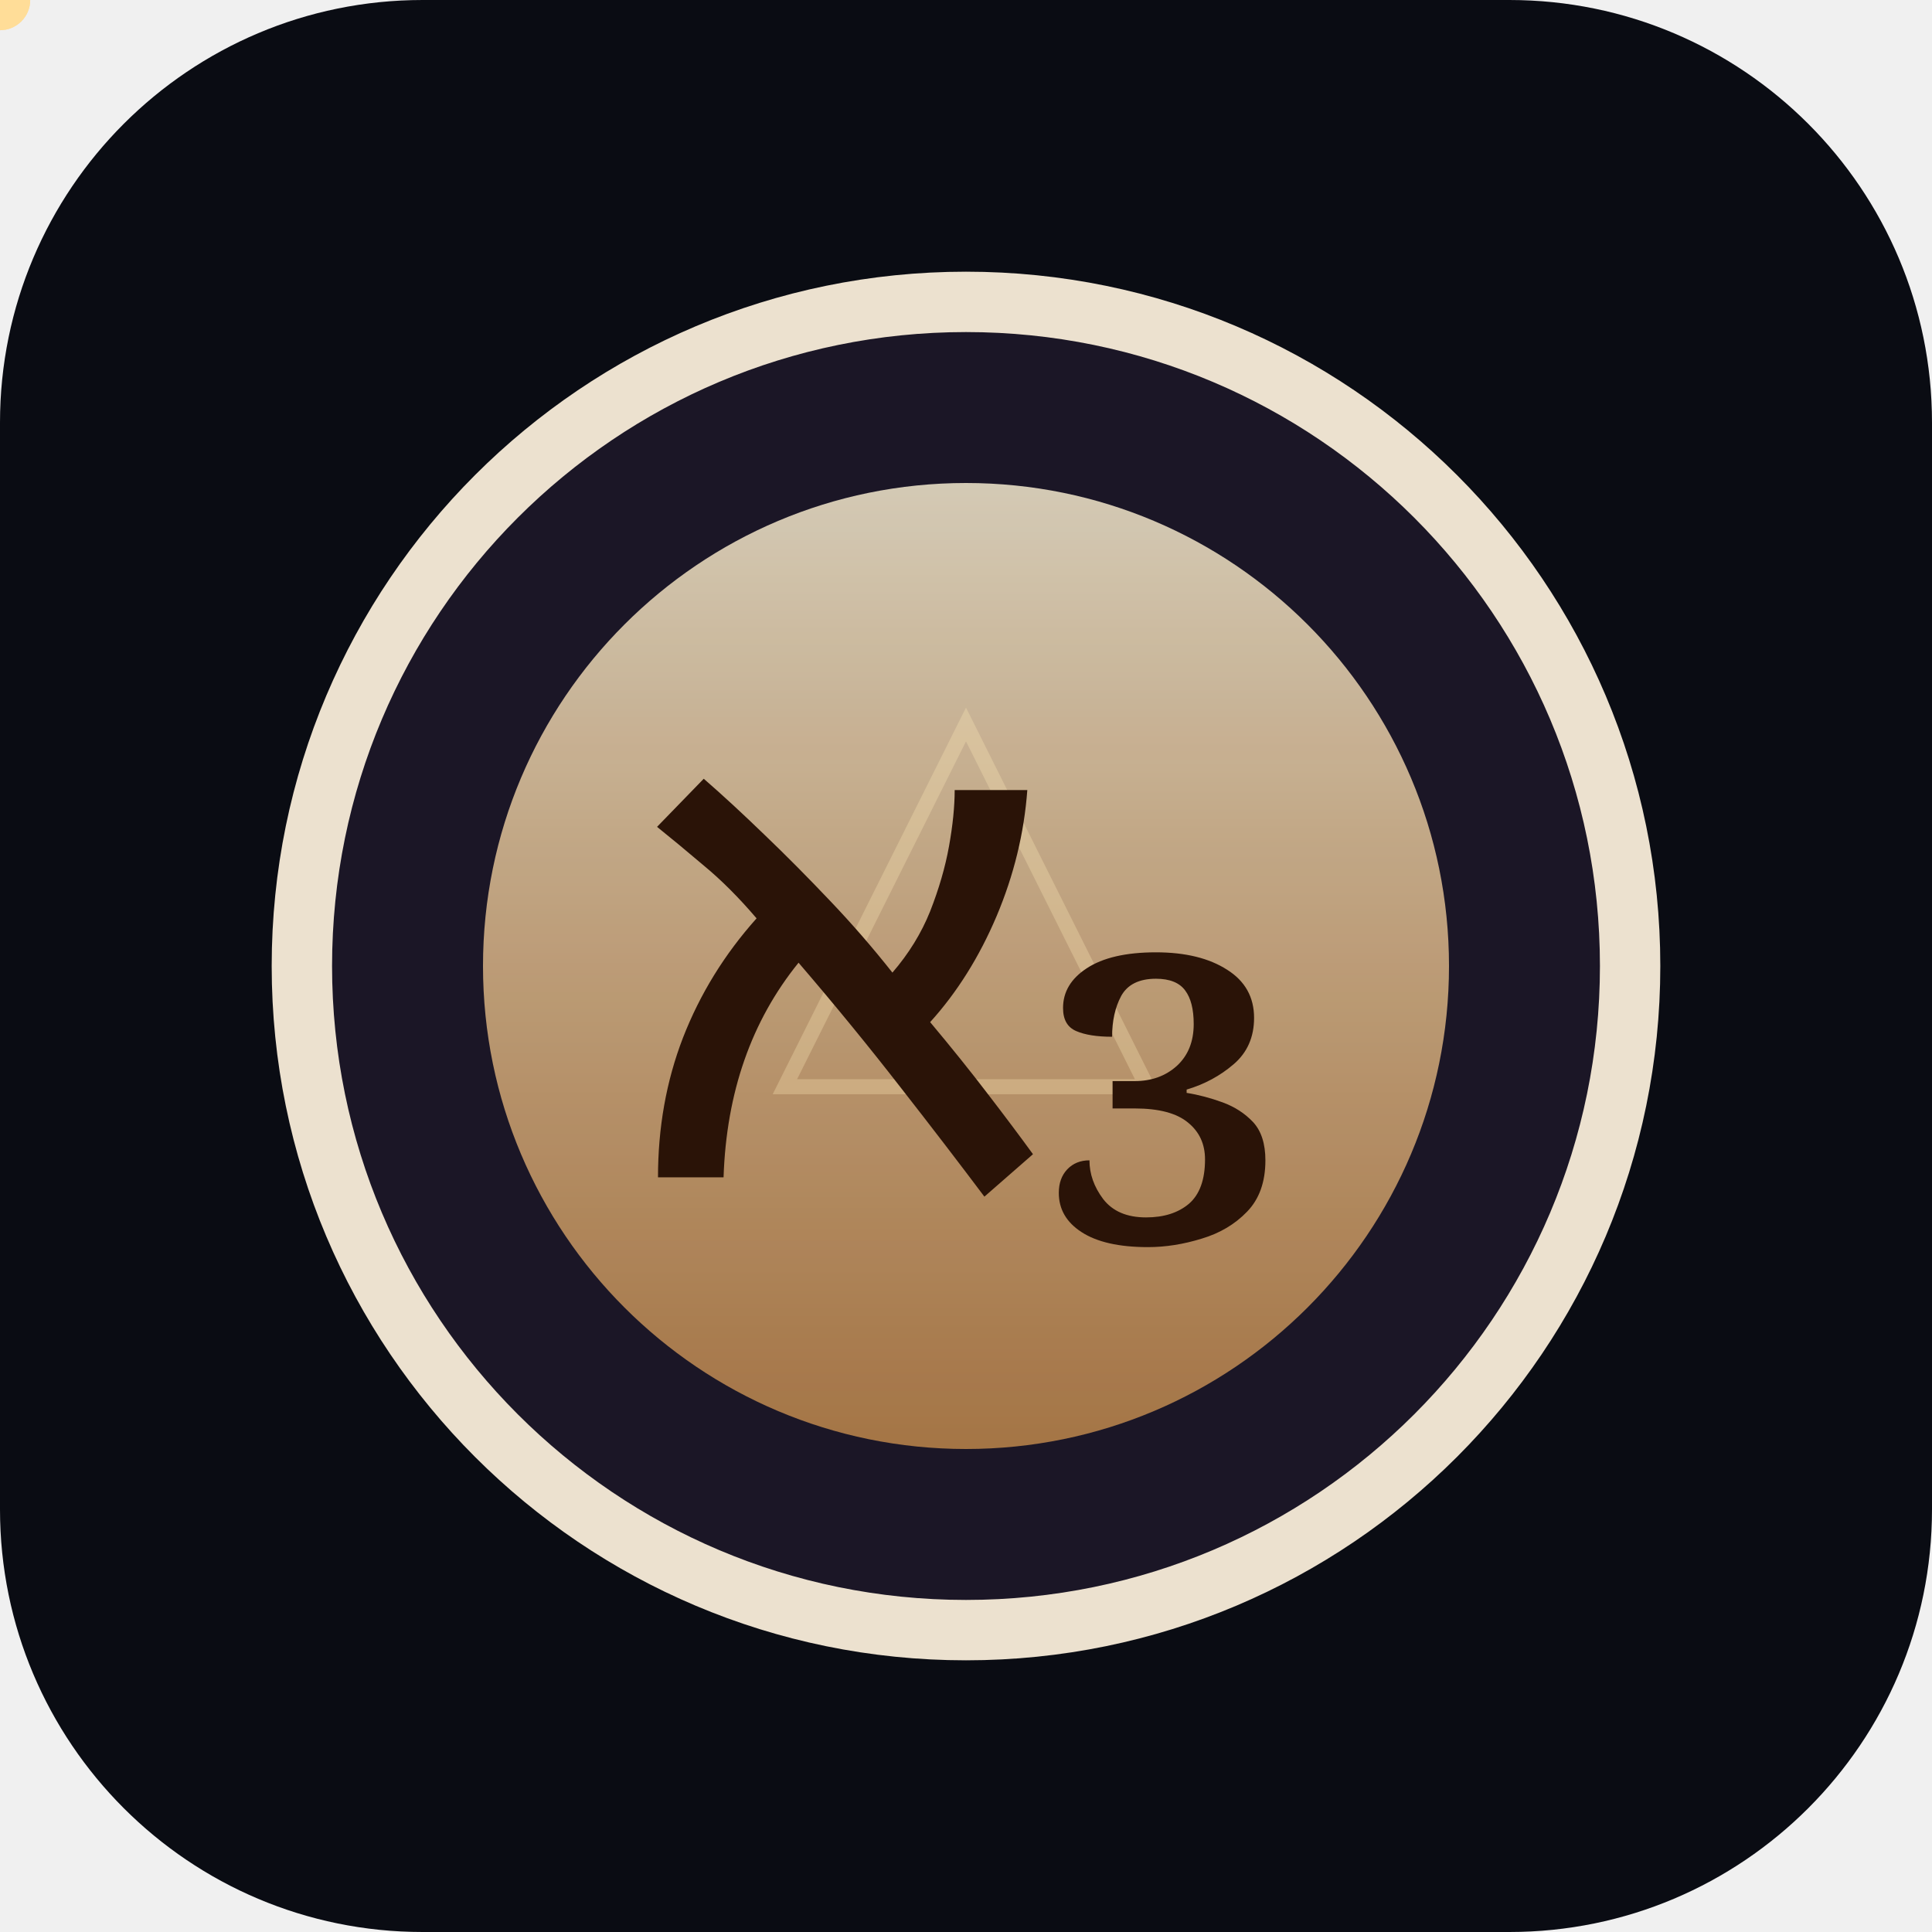
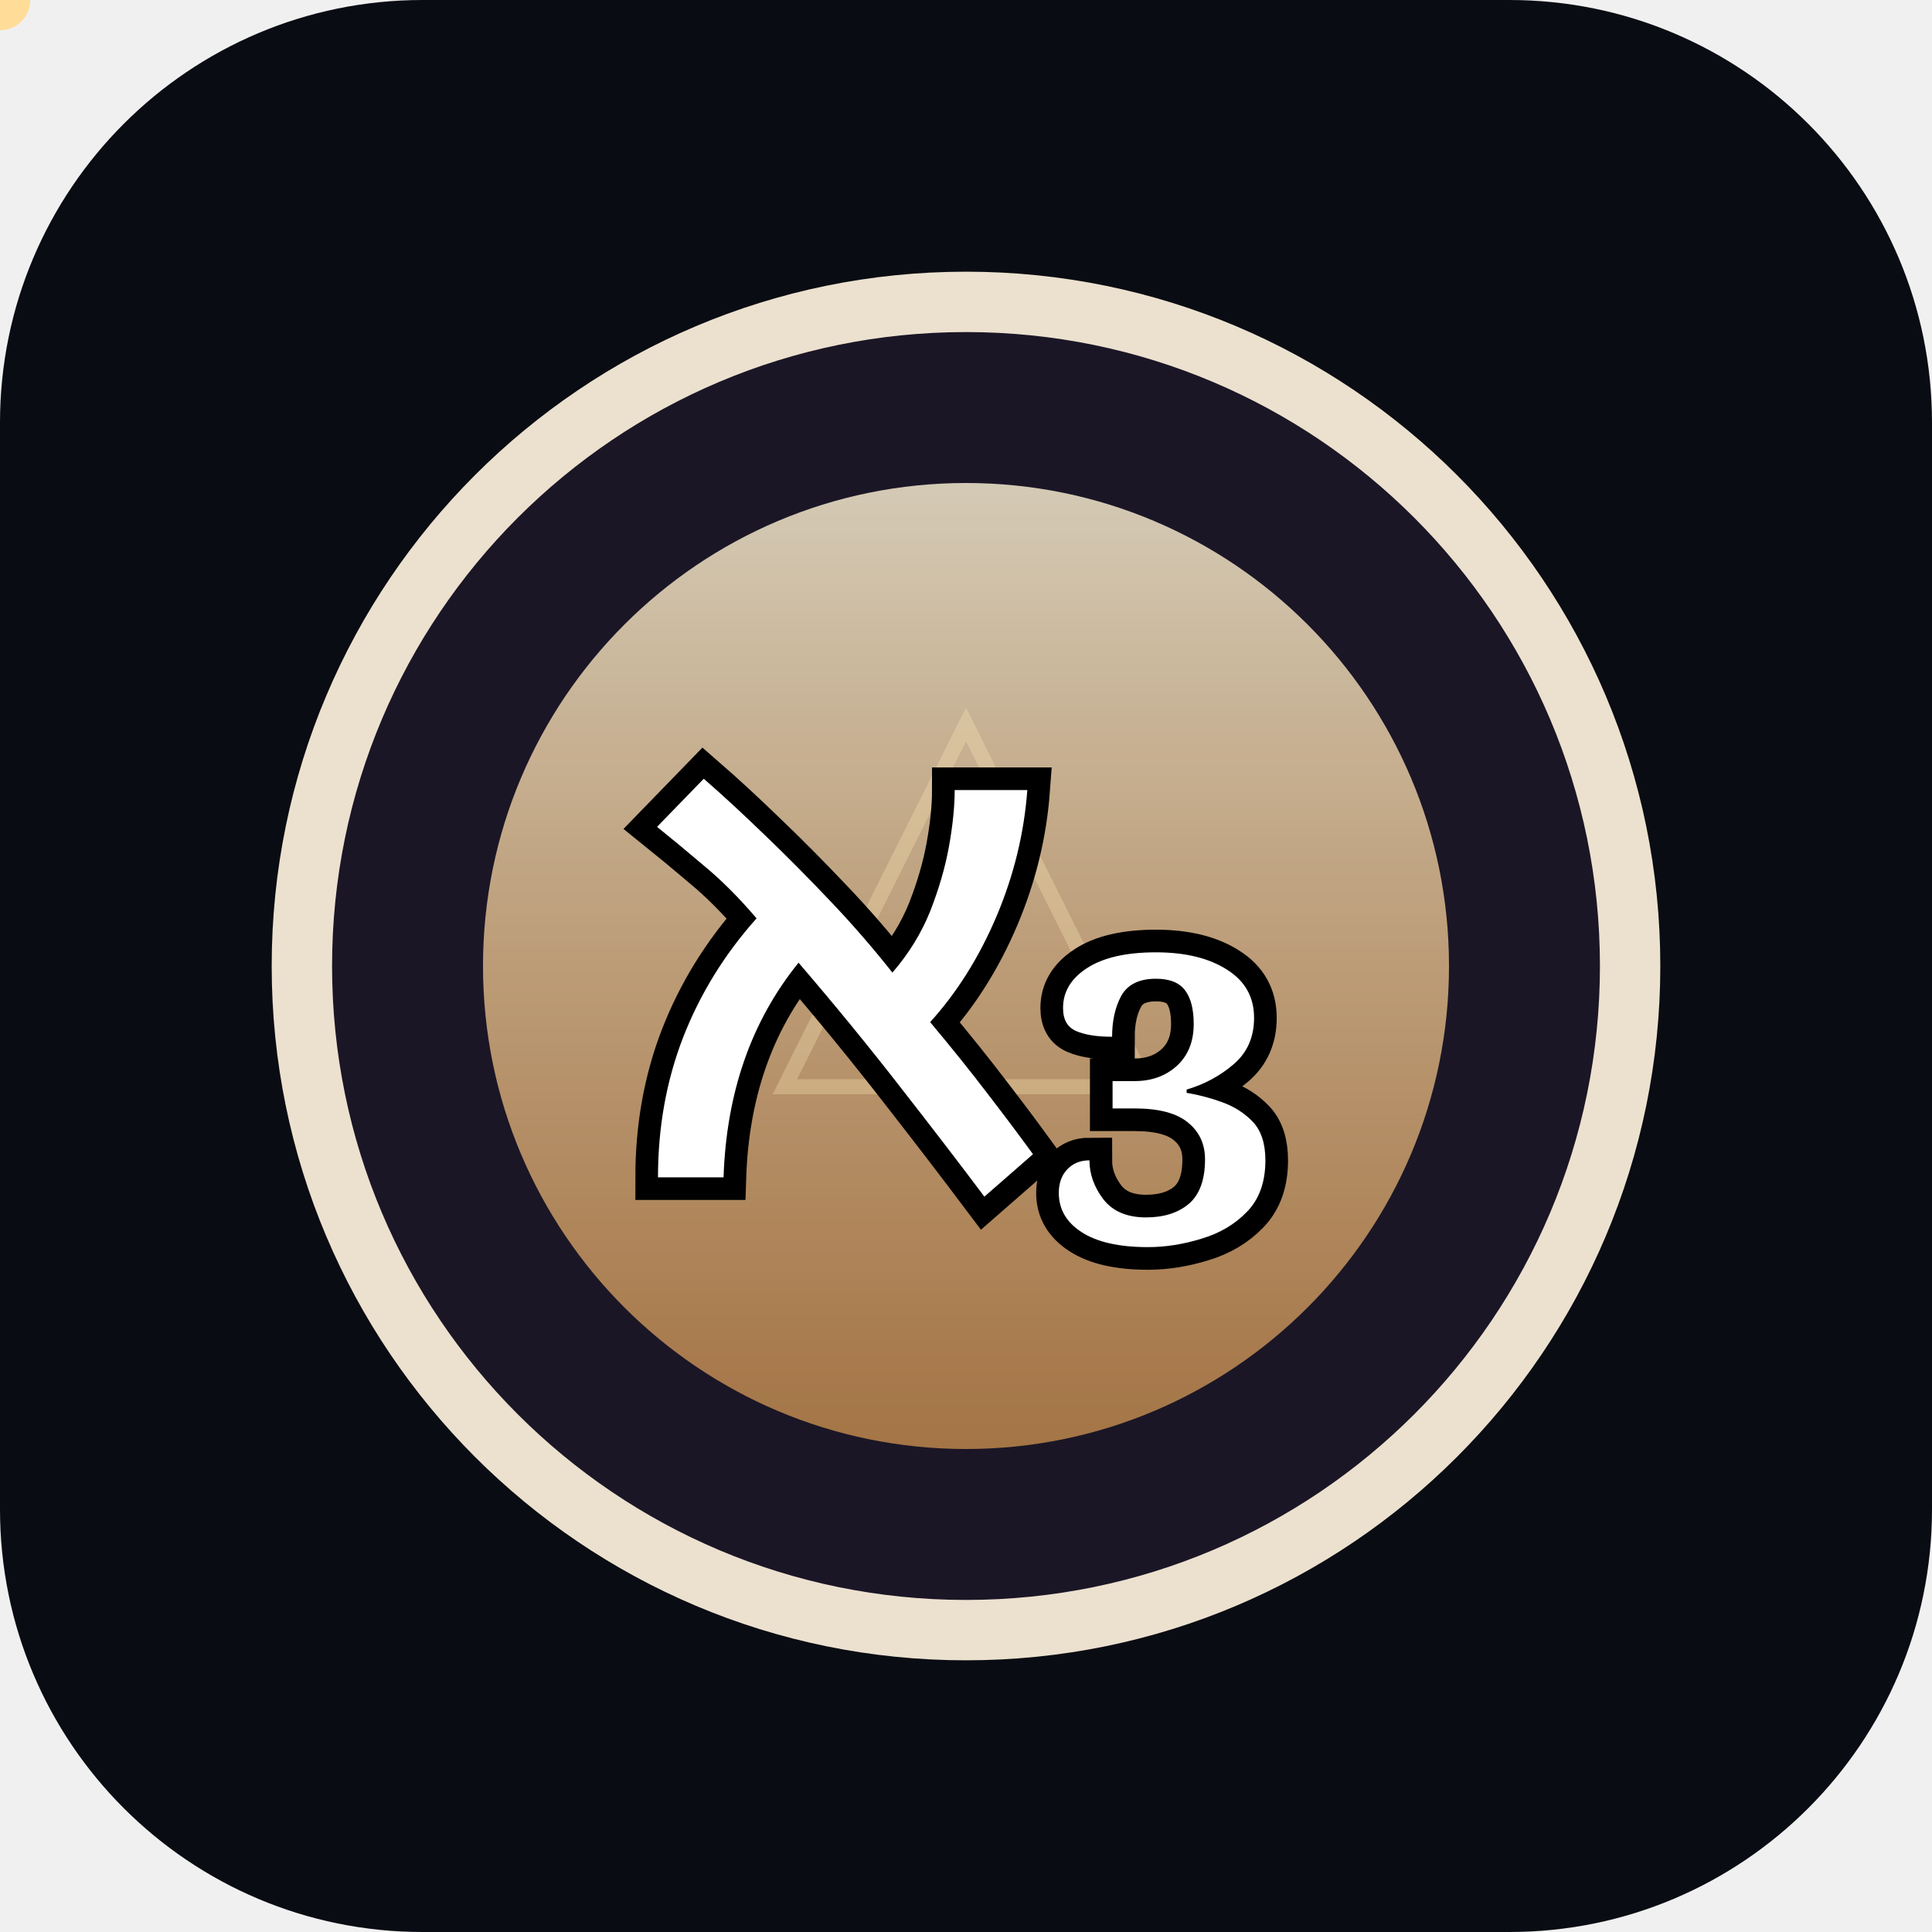
<svg xmlns="http://www.w3.org/2000/svg" viewBox="0 0 64 64">
  <defs>
    <linearGradient id="alephThreeAura" x1="0%" y1="0%" x2="0%" y2="100%">
      <stop offset="0%" stop-color="#fff5d8" stop-opacity="0.88" />
      <stop offset="100%" stop-color="#ffb35a" stop-opacity="0.65" />
    </linearGradient>
    <circle id="alephThree1" r="1" fill="#ffd890" opacity="0.7">
      <animateTransform attributeName="transform" type="translate" values="32,24; 38,36; 26,36; 32,24" keyTimes="0;0.33;0.66;1" dur="3.5s" repeatCount="indefinite" />
    </circle>
    <circle id="alephThree2" r="1" fill="#ffe8a8" opacity="0.7">
      <animateTransform attributeName="transform" type="translate" values="38,36; 26,36; 32,24; 38,36" keyTimes="0;0.33;0.66;1" dur="3.5s" repeatCount="indefinite" />
    </circle>
    <circle id="alephThree3" r="1" fill="#ffd890" opacity="0.7">
      <animateTransform attributeName="transform" type="translate" values="26,36; 32,24; 38,36; 26,36" keyTimes="0;0.33;0.66;1" dur="3.5s" repeatCount="indefinite" />
    </circle>
    <polygon id="alephThreeTri" points="32,24 38,36 26,36" fill="none" stroke="#ffebb8" stroke-width="0.5" opacity="0.3">
      <animate attributeName="opacity" values="0.3;0.5;0.3" keyTimes="0;0.5;1" dur="2s" repeatCount="indefinite" />
    </polygon>
  </defs>
  <rect width="64" height="64" rx="14" fill="#0a0c13" />
  <circle cx="32" cy="32" r="22" fill="#1c1728" stroke="#fff3df" stroke-width="2" opacity="0.92" />
  <circle cx="32" cy="32" r="16" fill="url(#alephThreeAura)" opacity="0.92" />
  <g id="triangle">
    <use href="#alephThreeTri" />
    <use href="#alephThree1" />
    <use href="#alephThree2" />
    <use href="#alephThree3" />
  </g>
-   <text x="32" y="39" font-family="'Cormorant Garamond', serif" font-size="22" text-anchor="middle" fill="#2a1307">ℵ₃</text>
+   <text x="32" y="39" font-family="'Cormorant Garamond', serif" font-size="22" text-anchor="middle" fill="#ffffff" stroke="#000000" stroke-width="1.5" paint-order="stroke">ℵ₃</text>
</svg>
